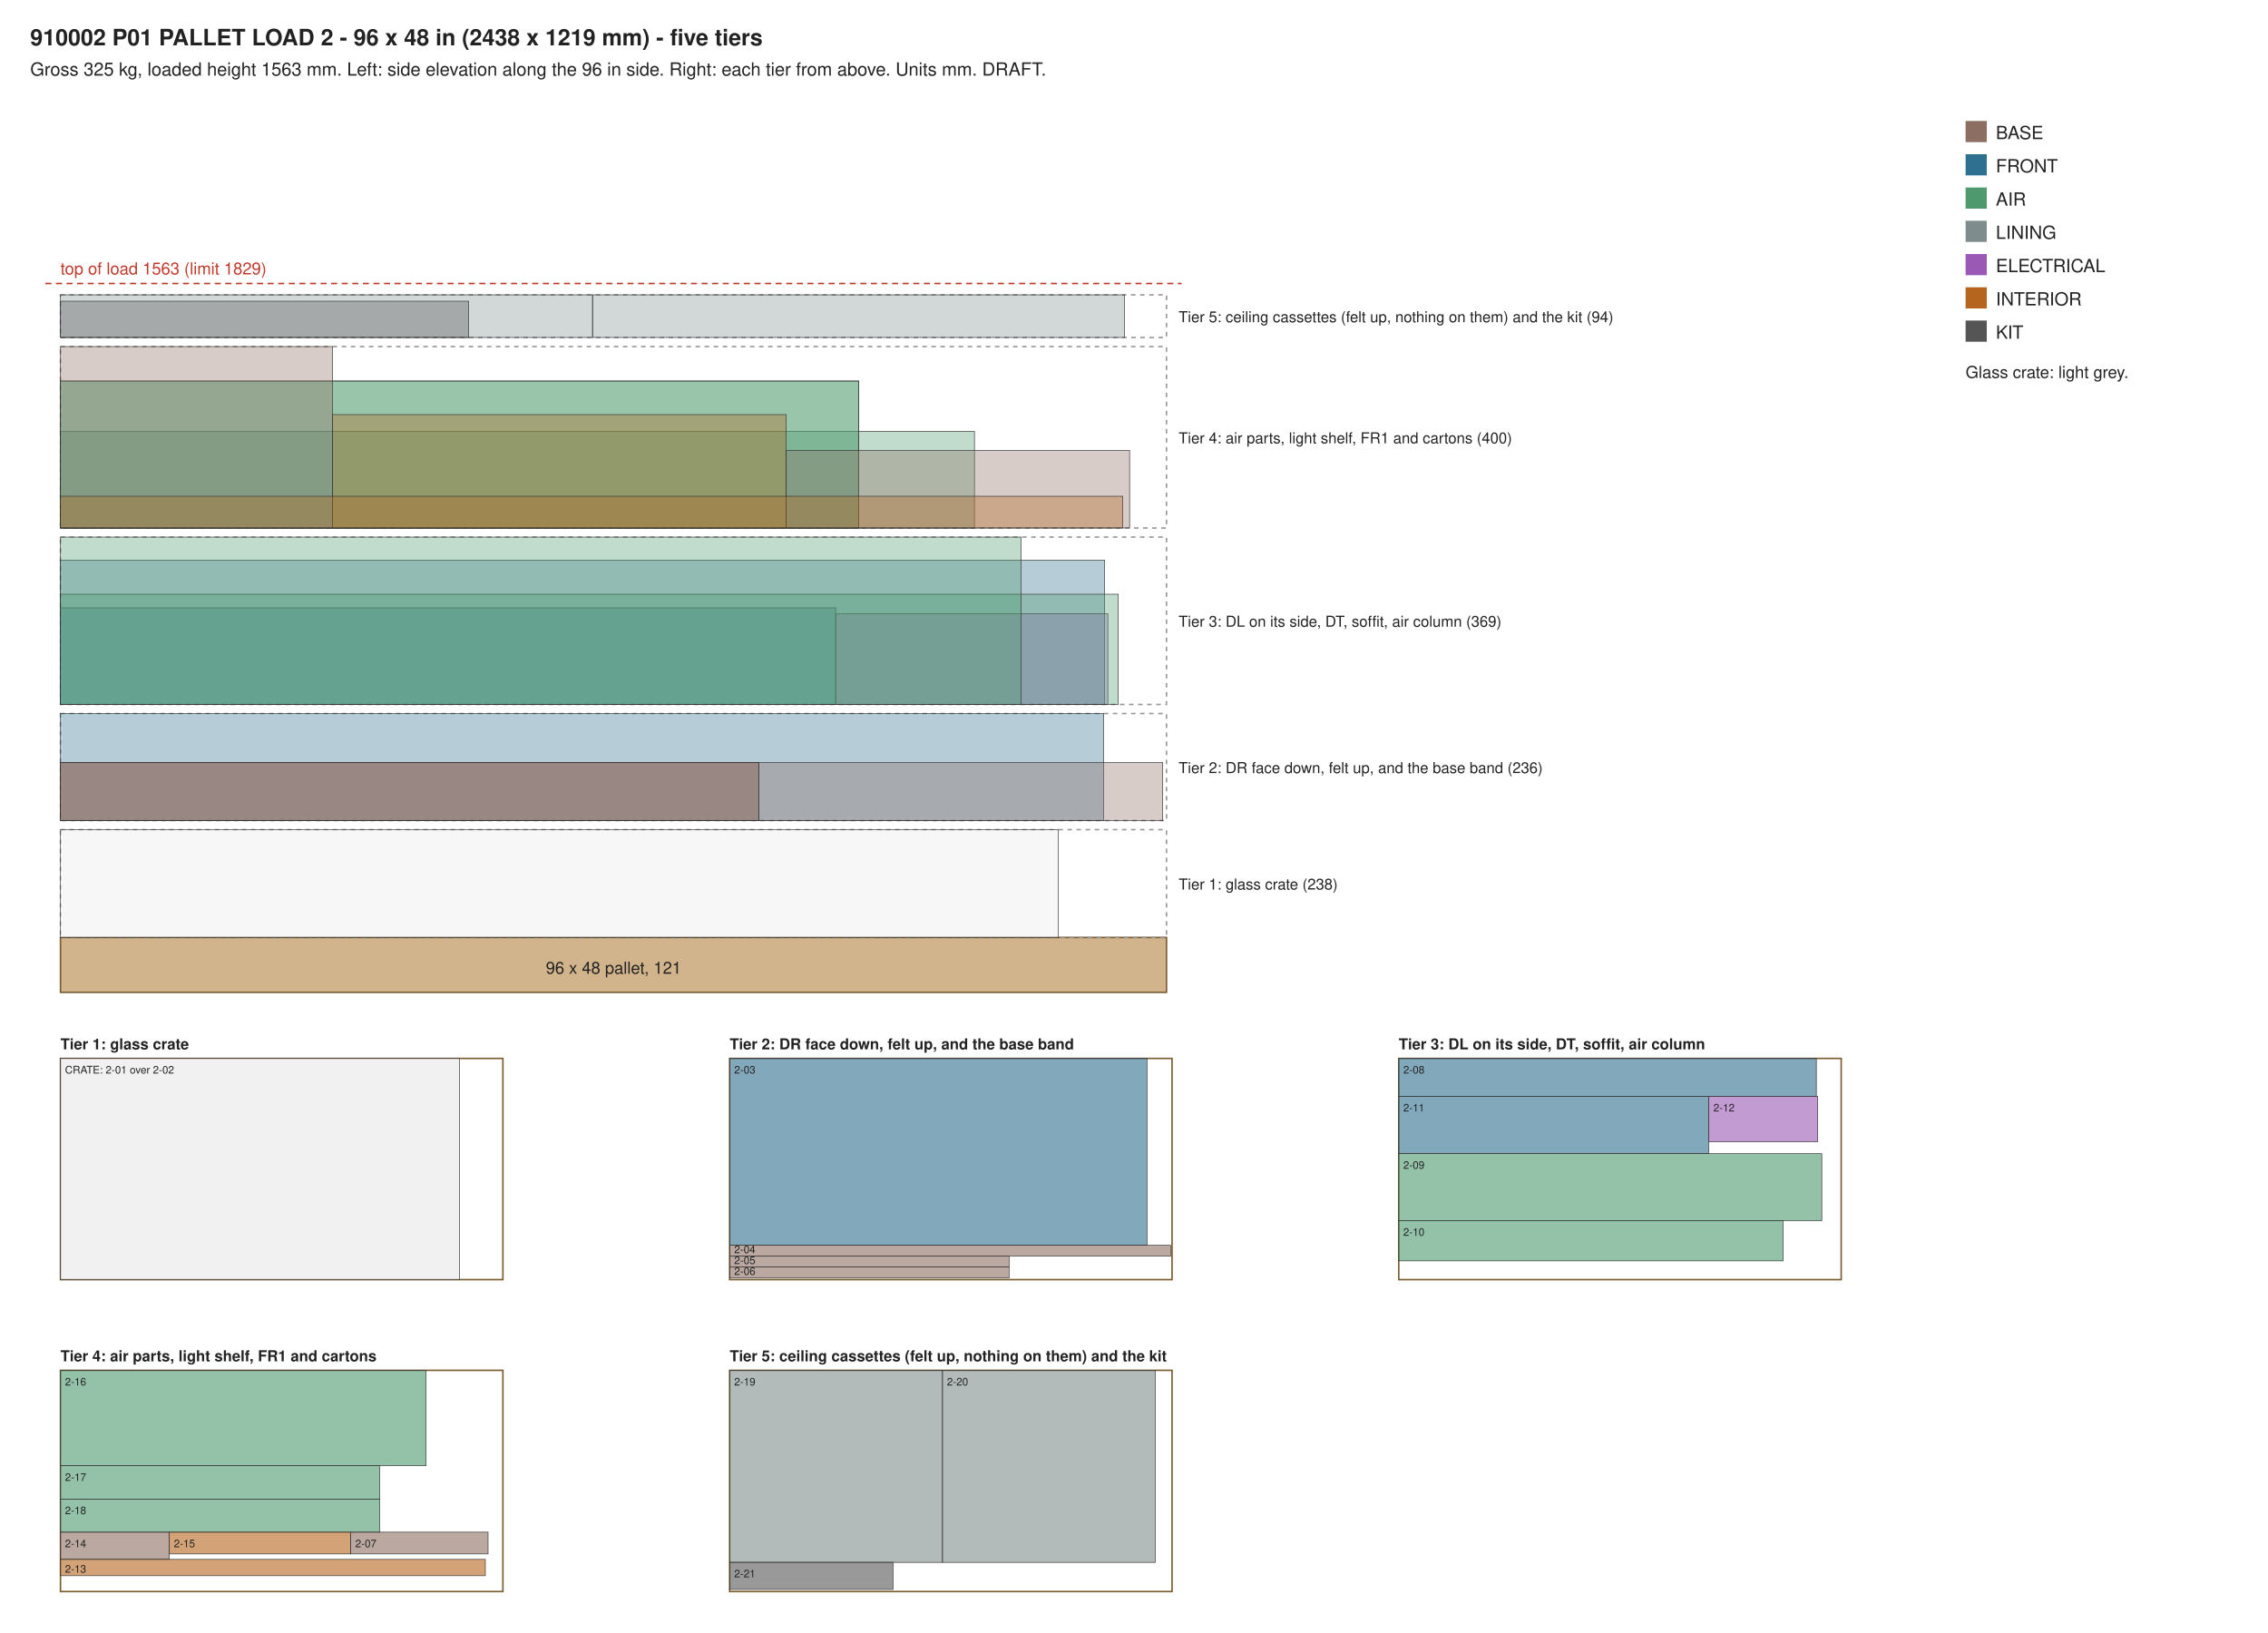
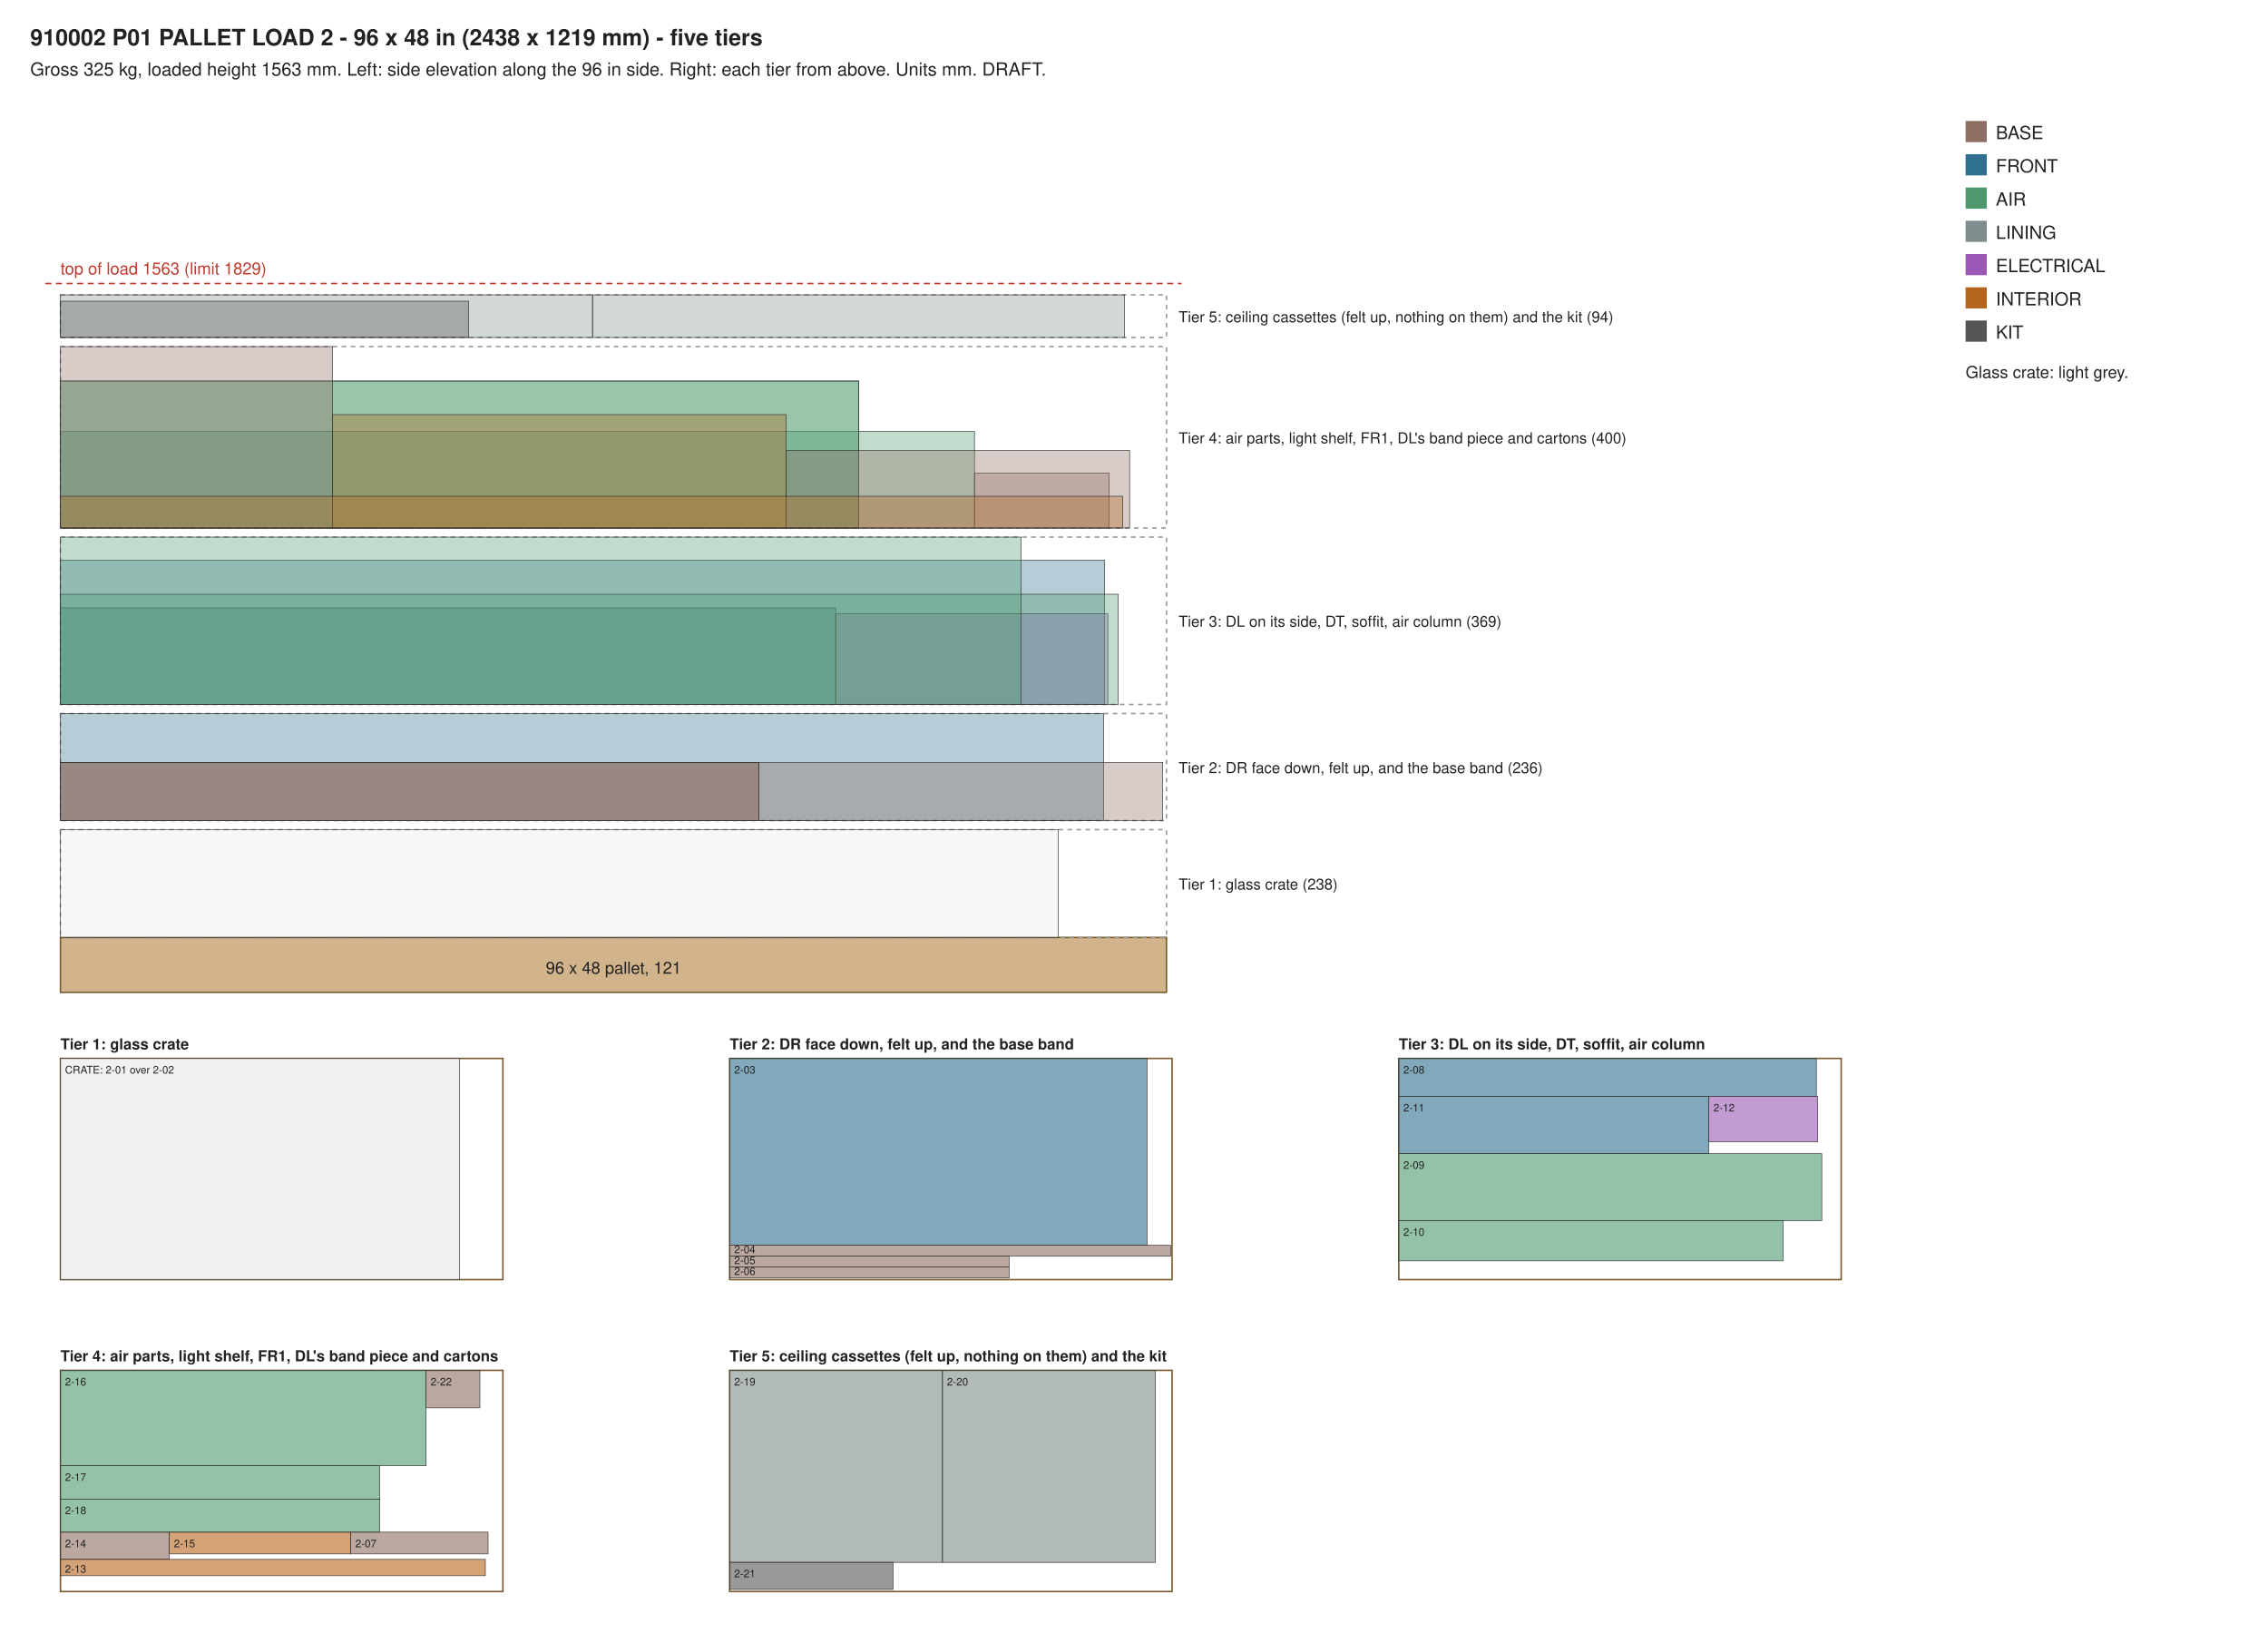
<svg xmlns="http://www.w3.org/2000/svg" width="1500" height="1080" viewBox="0 0 1500 1080">
  <rect width="1500" height="1080" fill="#ffffff" />
  <text x="20.0" y="30.0" font-family="Helvetica, Arial, sans-serif" font-size="15" text-anchor="start" font-weight="bold" fill="#222">910002 P01  PALLET LOAD 2 - 96 x 48 in (2438 x 1219 mm) - five tiers</text>
  <text x="20.0" y="50.0" font-family="Helvetica, Arial, sans-serif" font-size="12" text-anchor="start" font-weight="normal" fill="#222">Gross 325 kg, loaded height 1563 mm. Left: side elevation along the 96 in side. Right: each tier from above. Units mm. DRAFT.</text>
  <rect x="40" y="620" width="731.5" height="36.3" fill="#d2b48c" stroke="#7a5c2e" />
  <text x="405.8" y="644.0" font-family="Helvetica, Arial, sans-serif" font-size="11" text-anchor="middle" font-weight="normal" fill="#222">96 x 48 pallet, 121</text>
  <rect x="40" y="548.7" width="731.5" height="71.3" fill="none" stroke="#999" stroke-dasharray="3 3" />
  <rect x="40.0" y="548.7" width="660.0" height="71.3" fill="#e8e8e8" fill-opacity="0.35" stroke="#333" stroke-width="0.4" />
  <text x="779.5" y="588.3" font-family="Helvetica, Arial, sans-serif" font-size="10" text-anchor="start" font-weight="normal" fill="#222">Tier 1: glass crate (238)</text>
  <rect x="40" y="471.9" width="731.5" height="70.8" fill="none" stroke="#999" stroke-dasharray="3 3" />
  <rect x="40.0" y="471.9" width="690.0" height="70.8" fill="#2f6f8f" fill-opacity="0.35" stroke="#333" stroke-width="0.4" />
  <rect x="40.0" y="504.3" width="729.0" height="38.4" fill="#8d6e63" fill-opacity="0.35" stroke="#333" stroke-width="0.4" />
  <rect x="40.0" y="504.3" width="462.0" height="38.4" fill="#8d6e63" fill-opacity="0.35" stroke="#333" stroke-width="0.4" />
  <rect x="40.0" y="504.3" width="462.0" height="38.4" fill="#8d6e63" fill-opacity="0.35" stroke="#333" stroke-width="0.4" />
  <text x="779.5" y="511.3" font-family="Helvetica, Arial, sans-serif" font-size="10" text-anchor="start" font-weight="normal" fill="#222">Tier 2: DR face down, felt up, and the base band (236)</text>
  <rect x="40" y="355.2" width="731.5" height="110.7" fill="none" stroke="#999" stroke-dasharray="3 3" />
  <rect x="40.0" y="370.5" width="690.6" height="95.4" fill="#2f6f8f" fill-opacity="0.35" stroke="#333" stroke-width="0.4" />
  <rect x="40.0" y="402.0" width="512.7" height="63.9" fill="#2f6f8f" fill-opacity="0.35" stroke="#333" stroke-width="0.4" />
  <rect x="552.7" y="405.9" width="180.0" height="60.0" fill="#9b59b6" fill-opacity="0.35" stroke="#333" stroke-width="0.4" />
  <rect x="40.0" y="393.0" width="699.6" height="72.9" fill="#4e9a6e" fill-opacity="0.35" stroke="#333" stroke-width="0.4" />
  <rect x="40.0" y="355.2" width="635.4" height="110.7" fill="#4e9a6e" fill-opacity="0.35" stroke="#333" stroke-width="0.4" />
  <text x="779.5" y="414.5" font-family="Helvetica, Arial, sans-serif" font-size="10" text-anchor="start" font-weight="normal" fill="#222">Tier 3: DL on its side, DT, soffit, air column (369)</text>
  <rect x="40" y="229.2" width="731.5" height="120.0" fill="none" stroke="#999" stroke-dasharray="3 3" />
  <rect x="40.0" y="285.3" width="604.5" height="63.9" fill="#4e9a6e" fill-opacity="0.35" stroke="#333" stroke-width="0.4" />
+   <rect x="644.5" y="312.9" width="89.1" height="36.3" fill="#8d6e63" fill-opacity="0.35" stroke="#333" stroke-width="0.4" />
  <rect x="40.0" y="252.0" width="528.0" height="97.2" fill="#4e9a6e" fill-opacity="0.35" stroke="#333" stroke-width="0.4" />
  <rect x="40.0" y="252.0" width="528.0" height="97.2" fill="#4e9a6e" fill-opacity="0.35" stroke="#333" stroke-width="0.4" />
  <rect x="40.0" y="229.2" width="180.0" height="120.0" fill="#8d6e63" fill-opacity="0.35" stroke="#333" stroke-width="0.4" />
  <rect x="220.0" y="274.2" width="300.0" height="75.0" fill="#b5651d" fill-opacity="0.35" stroke="#333" stroke-width="0.4" />
  <rect x="520.0" y="297.9" width="227.1" height="51.3" fill="#8d6e63" fill-opacity="0.35" stroke="#333" stroke-width="0.4" />
  <rect x="40.0" y="328.2" width="702.6" height="21.0" fill="#b5651d" fill-opacity="0.35" stroke="#333" stroke-width="0.4" />
-   <text x="779.5" y="293.2" font-family="Helvetica, Arial, sans-serif" font-size="10" text-anchor="start" font-weight="normal" fill="#222">Tier 4: air parts, light shelf, FR1 and cartons (400)</text>
+   <text x="779.5" y="293.2" font-family="Helvetica, Arial, sans-serif" font-size="10" text-anchor="start" font-weight="normal" fill="#222">Tier 4: air parts, light shelf, FR1, DL's band piece and cartons (400)</text>
  <rect x="40" y="195.0" width="731.5" height="28.2" fill="none" stroke="#999" stroke-dasharray="3 3" />
  <rect x="40.0" y="195.0" width="351.9" height="28.2" fill="#7f8c8d" fill-opacity="0.35" stroke="#333" stroke-width="0.4" />
  <rect x="391.9" y="195.0" width="351.9" height="28.2" fill="#7f8c8d" fill-opacity="0.35" stroke="#333" stroke-width="0.4" />
  <rect x="40.0" y="199.2" width="270.0" height="24.0" fill="#555555" fill-opacity="0.35" stroke="#333" stroke-width="0.4" />
  <text x="779.5" y="213.1" font-family="Helvetica, Arial, sans-serif" font-size="10" text-anchor="start" font-weight="normal" fill="#222">Tier 5: ceiling cassettes (felt up, nothing on them) and the kit (94)</text>
  <line x1="30" y1="187.5" x2="781.5" y2="187.5" stroke="#c0392b" stroke-dasharray="4 3" />
  <text x="40.0" y="181.5" font-family="Helvetica, Arial, sans-serif" font-size="11" text-anchor="start" font-weight="normal" fill="#c0392b">top of load 1563 (limit 1829)</text>
  <text x="40.0" y="694.0" font-family="Helvetica, Arial, sans-serif" font-size="10" text-anchor="start" font-weight="bold" fill="#222">Tier 1: glass crate</text>
  <rect x="40.0" y="700.0" width="292.6" height="146.3" fill="none" stroke="#7a5c2e" />
  <rect x="40.0" y="700.0" width="264.0" height="146.3" fill="#e8e8e8" fill-opacity="0.6" stroke="#333" stroke-width="0.4" />
  <text x="43.0" y="710.0" font-family="Helvetica, Arial, sans-serif" font-size="7" text-anchor="start" font-weight="normal" fill="#222">CRATE: 2-01 over 2-02</text>
  <text x="482.6" y="694.0" font-family="Helvetica, Arial, sans-serif" font-size="10" text-anchor="start" font-weight="bold" fill="#222">Tier 2: DR face down, felt up, and the base band</text>
  <rect x="482.56" y="700.0" width="292.6" height="146.3" fill="none" stroke="#7a5c2e" />
  <rect x="482.6" y="700.0" width="276.0" height="123.6" fill="#2f6f8f" fill-opacity="0.6" stroke="#333" stroke-width="0.4" />
  <text x="485.6" y="710.0" font-family="Helvetica, Arial, sans-serif" font-size="7" text-anchor="start" font-weight="normal" fill="#222">2-03</text>
  <rect x="482.6" y="823.6" width="291.6" height="7.2" fill="#8d6e63" fill-opacity="0.6" stroke="#333" stroke-width="0.4" />
  <text x="485.6" y="828.8" font-family="Helvetica, Arial, sans-serif" font-size="7" text-anchor="start" font-weight="normal" fill="#222">2-04</text>
  <rect x="482.6" y="830.8" width="184.8" height="7.2" fill="#8d6e63" fill-opacity="0.6" stroke="#333" stroke-width="0.4" />
  <text x="485.6" y="836.0" font-family="Helvetica, Arial, sans-serif" font-size="7" text-anchor="start" font-weight="normal" fill="#222">2-05</text>
  <rect x="482.6" y="838.0" width="184.8" height="7.2" fill="#8d6e63" fill-opacity="0.6" stroke="#333" stroke-width="0.4" />
  <text x="485.6" y="843.2" font-family="Helvetica, Arial, sans-serif" font-size="7" text-anchor="start" font-weight="normal" fill="#222">2-06</text>
  <text x="925.1" y="694.0" font-family="Helvetica, Arial, sans-serif" font-size="10" text-anchor="start" font-weight="bold" fill="#222">Tier 3: DL on its side, DT, soffit, air column</text>
  <rect x="925.12" y="700.0" width="292.6" height="146.3" fill="none" stroke="#7a5c2e" />
  <rect x="925.1" y="700.0" width="276.2" height="25.1" fill="#2f6f8f" fill-opacity="0.6" stroke="#333" stroke-width="0.4" />
  <text x="928.1" y="710.0" font-family="Helvetica, Arial, sans-serif" font-size="7" text-anchor="start" font-weight="normal" fill="#222">2-08</text>
  <rect x="925.1" y="725.1" width="205.1" height="37.9" fill="#2f6f8f" fill-opacity="0.6" stroke="#333" stroke-width="0.4" />
  <text x="928.1" y="735.1" font-family="Helvetica, Arial, sans-serif" font-size="7" text-anchor="start" font-weight="normal" fill="#222">2-11</text>
  <rect x="1130.2" y="725.1" width="72.0" height="30.0" fill="#9b59b6" fill-opacity="0.6" stroke="#333" stroke-width="0.4" />
  <text x="1133.2" y="735.1" font-family="Helvetica, Arial, sans-serif" font-size="7" text-anchor="start" font-weight="normal" fill="#222">2-12</text>
  <rect x="925.1" y="763.0" width="279.8" height="44.3" fill="#4e9a6e" fill-opacity="0.6" stroke="#333" stroke-width="0.4" />
  <text x="928.1" y="773.0" font-family="Helvetica, Arial, sans-serif" font-size="7" text-anchor="start" font-weight="normal" fill="#222">2-09</text>
  <rect x="925.1" y="807.3" width="254.2" height="26.6" fill="#4e9a6e" fill-opacity="0.6" stroke="#333" stroke-width="0.4" />
  <text x="928.1" y="817.3" font-family="Helvetica, Arial, sans-serif" font-size="7" text-anchor="start" font-weight="normal" fill="#222">2-10</text>
-   <text x="40.0" y="900.3" font-family="Helvetica, Arial, sans-serif" font-size="10" text-anchor="start" font-weight="bold" fill="#222">Tier 4: air parts, light shelf, FR1 and cartons</text>
+   <text x="40.0" y="900.3" font-family="Helvetica, Arial, sans-serif" font-size="10" text-anchor="start" font-weight="bold" fill="#222">Tier 4: air parts, light shelf, FR1, DL's band piece and cartons</text>
  <rect x="40.0" y="906.28" width="292.6" height="146.3" fill="none" stroke="#7a5c2e" />
  <rect x="40.0" y="906.3" width="241.8" height="63.1" fill="#4e9a6e" fill-opacity="0.6" stroke="#333" stroke-width="0.4" />
  <text x="43.0" y="916.3" font-family="Helvetica, Arial, sans-serif" font-size="7" text-anchor="start" font-weight="normal" fill="#222">2-16</text>
+   <rect x="281.8" y="906.3" width="35.6" height="24.8" fill="#8d6e63" fill-opacity="0.6" stroke="#333" stroke-width="0.4" />
+   <text x="284.8" y="916.3" font-family="Helvetica, Arial, sans-serif" font-size="7" text-anchor="start" font-weight="normal" fill="#222">2-22</text>
  <rect x="40.0" y="969.4" width="211.2" height="22.0" fill="#4e9a6e" fill-opacity="0.6" stroke="#333" stroke-width="0.4" />
  <text x="43.0" y="979.4" font-family="Helvetica, Arial, sans-serif" font-size="7" text-anchor="start" font-weight="normal" fill="#222">2-17</text>
  <rect x="40.0" y="991.4" width="211.2" height="22.0" fill="#4e9a6e" fill-opacity="0.6" stroke="#333" stroke-width="0.4" />
  <text x="43.0" y="1001.4" font-family="Helvetica, Arial, sans-serif" font-size="7" text-anchor="start" font-weight="normal" fill="#222">2-18</text>
  <rect x="40.0" y="1013.3" width="72.0" height="18.0" fill="#8d6e63" fill-opacity="0.6" stroke="#333" stroke-width="0.4" />
  <text x="43.0" y="1023.3" font-family="Helvetica, Arial, sans-serif" font-size="7" text-anchor="start" font-weight="normal" fill="#222">2-14</text>
  <rect x="112.0" y="1013.3" width="120.0" height="14.4" fill="#b5651d" fill-opacity="0.6" stroke="#333" stroke-width="0.4" />
  <text x="115.0" y="1023.3" font-family="Helvetica, Arial, sans-serif" font-size="7" text-anchor="start" font-weight="normal" fill="#222">2-15</text>
  <rect x="232.0" y="1013.3" width="90.8" height="14.4" fill="#8d6e63" fill-opacity="0.6" stroke="#333" stroke-width="0.4" />
  <text x="235.0" y="1023.3" font-family="Helvetica, Arial, sans-serif" font-size="7" text-anchor="start" font-weight="normal" fill="#222">2-07</text>
  <rect x="40.0" y="1031.3" width="281.0" height="10.8" fill="#b5651d" fill-opacity="0.6" stroke="#333" stroke-width="0.4" />
  <text x="43.0" y="1040.1" font-family="Helvetica, Arial, sans-serif" font-size="7" text-anchor="start" font-weight="normal" fill="#222">2-13</text>
  <text x="482.6" y="900.3" font-family="Helvetica, Arial, sans-serif" font-size="10" text-anchor="start" font-weight="bold" fill="#222">Tier 5: ceiling cassettes (felt up, nothing on them) and the kit</text>
  <rect x="482.56" y="906.28" width="292.6" height="146.3" fill="none" stroke="#7a5c2e" />
  <rect x="482.6" y="906.3" width="140.8" height="127.0" fill="#7f8c8d" fill-opacity="0.6" stroke="#333" stroke-width="0.4" />
  <text x="485.6" y="916.3" font-family="Helvetica, Arial, sans-serif" font-size="7" text-anchor="start" font-weight="normal" fill="#222">2-19</text>
  <rect x="623.3" y="906.3" width="140.8" height="127.0" fill="#7f8c8d" fill-opacity="0.6" stroke="#333" stroke-width="0.4" />
  <text x="626.3" y="916.3" font-family="Helvetica, Arial, sans-serif" font-size="7" text-anchor="start" font-weight="normal" fill="#222">2-20</text>
  <rect x="482.6" y="1033.2" width="108.0" height="18.0" fill="#555555" fill-opacity="0.6" stroke="#333" stroke-width="0.4" />
  <text x="485.6" y="1043.2" font-family="Helvetica, Arial, sans-serif" font-size="7" text-anchor="start" font-weight="normal" fill="#222">2-21</text>
  <rect x="1300" y="80" width="14" height="14" fill="#8d6e63" />
  <text x="1320.0" y="92.0" font-family="Helvetica, Arial, sans-serif" font-size="12" text-anchor="start" font-weight="normal" fill="#222">BASE</text>
  <rect x="1300" y="102" width="14" height="14" fill="#2f6f8f" />
  <text x="1320.0" y="114.0" font-family="Helvetica, Arial, sans-serif" font-size="12" text-anchor="start" font-weight="normal" fill="#222">FRONT</text>
  <rect x="1300" y="124" width="14" height="14" fill="#4e9a6e" />
  <text x="1320.0" y="136.0" font-family="Helvetica, Arial, sans-serif" font-size="12" text-anchor="start" font-weight="normal" fill="#222">AIR</text>
  <rect x="1300" y="146" width="14" height="14" fill="#7f8c8d" />
  <text x="1320.0" y="158.0" font-family="Helvetica, Arial, sans-serif" font-size="12" text-anchor="start" font-weight="normal" fill="#222">LINING</text>
  <rect x="1300" y="168" width="14" height="14" fill="#9b59b6" />
  <text x="1320.0" y="180.0" font-family="Helvetica, Arial, sans-serif" font-size="12" text-anchor="start" font-weight="normal" fill="#222">ELECTRICAL</text>
  <rect x="1300" y="190" width="14" height="14" fill="#b5651d" />
  <text x="1320.0" y="202.0" font-family="Helvetica, Arial, sans-serif" font-size="12" text-anchor="start" font-weight="normal" fill="#222">INTERIOR</text>
  <rect x="1300" y="212" width="14" height="14" fill="#555555" />
  <text x="1320.0" y="224.0" font-family="Helvetica, Arial, sans-serif" font-size="12" text-anchor="start" font-weight="normal" fill="#222">KIT</text>
  <text x="1300.0" y="250.0" font-family="Helvetica, Arial, sans-serif" font-size="11" text-anchor="start" font-weight="normal" fill="#222">Glass crate: light grey.</text>
</svg>
